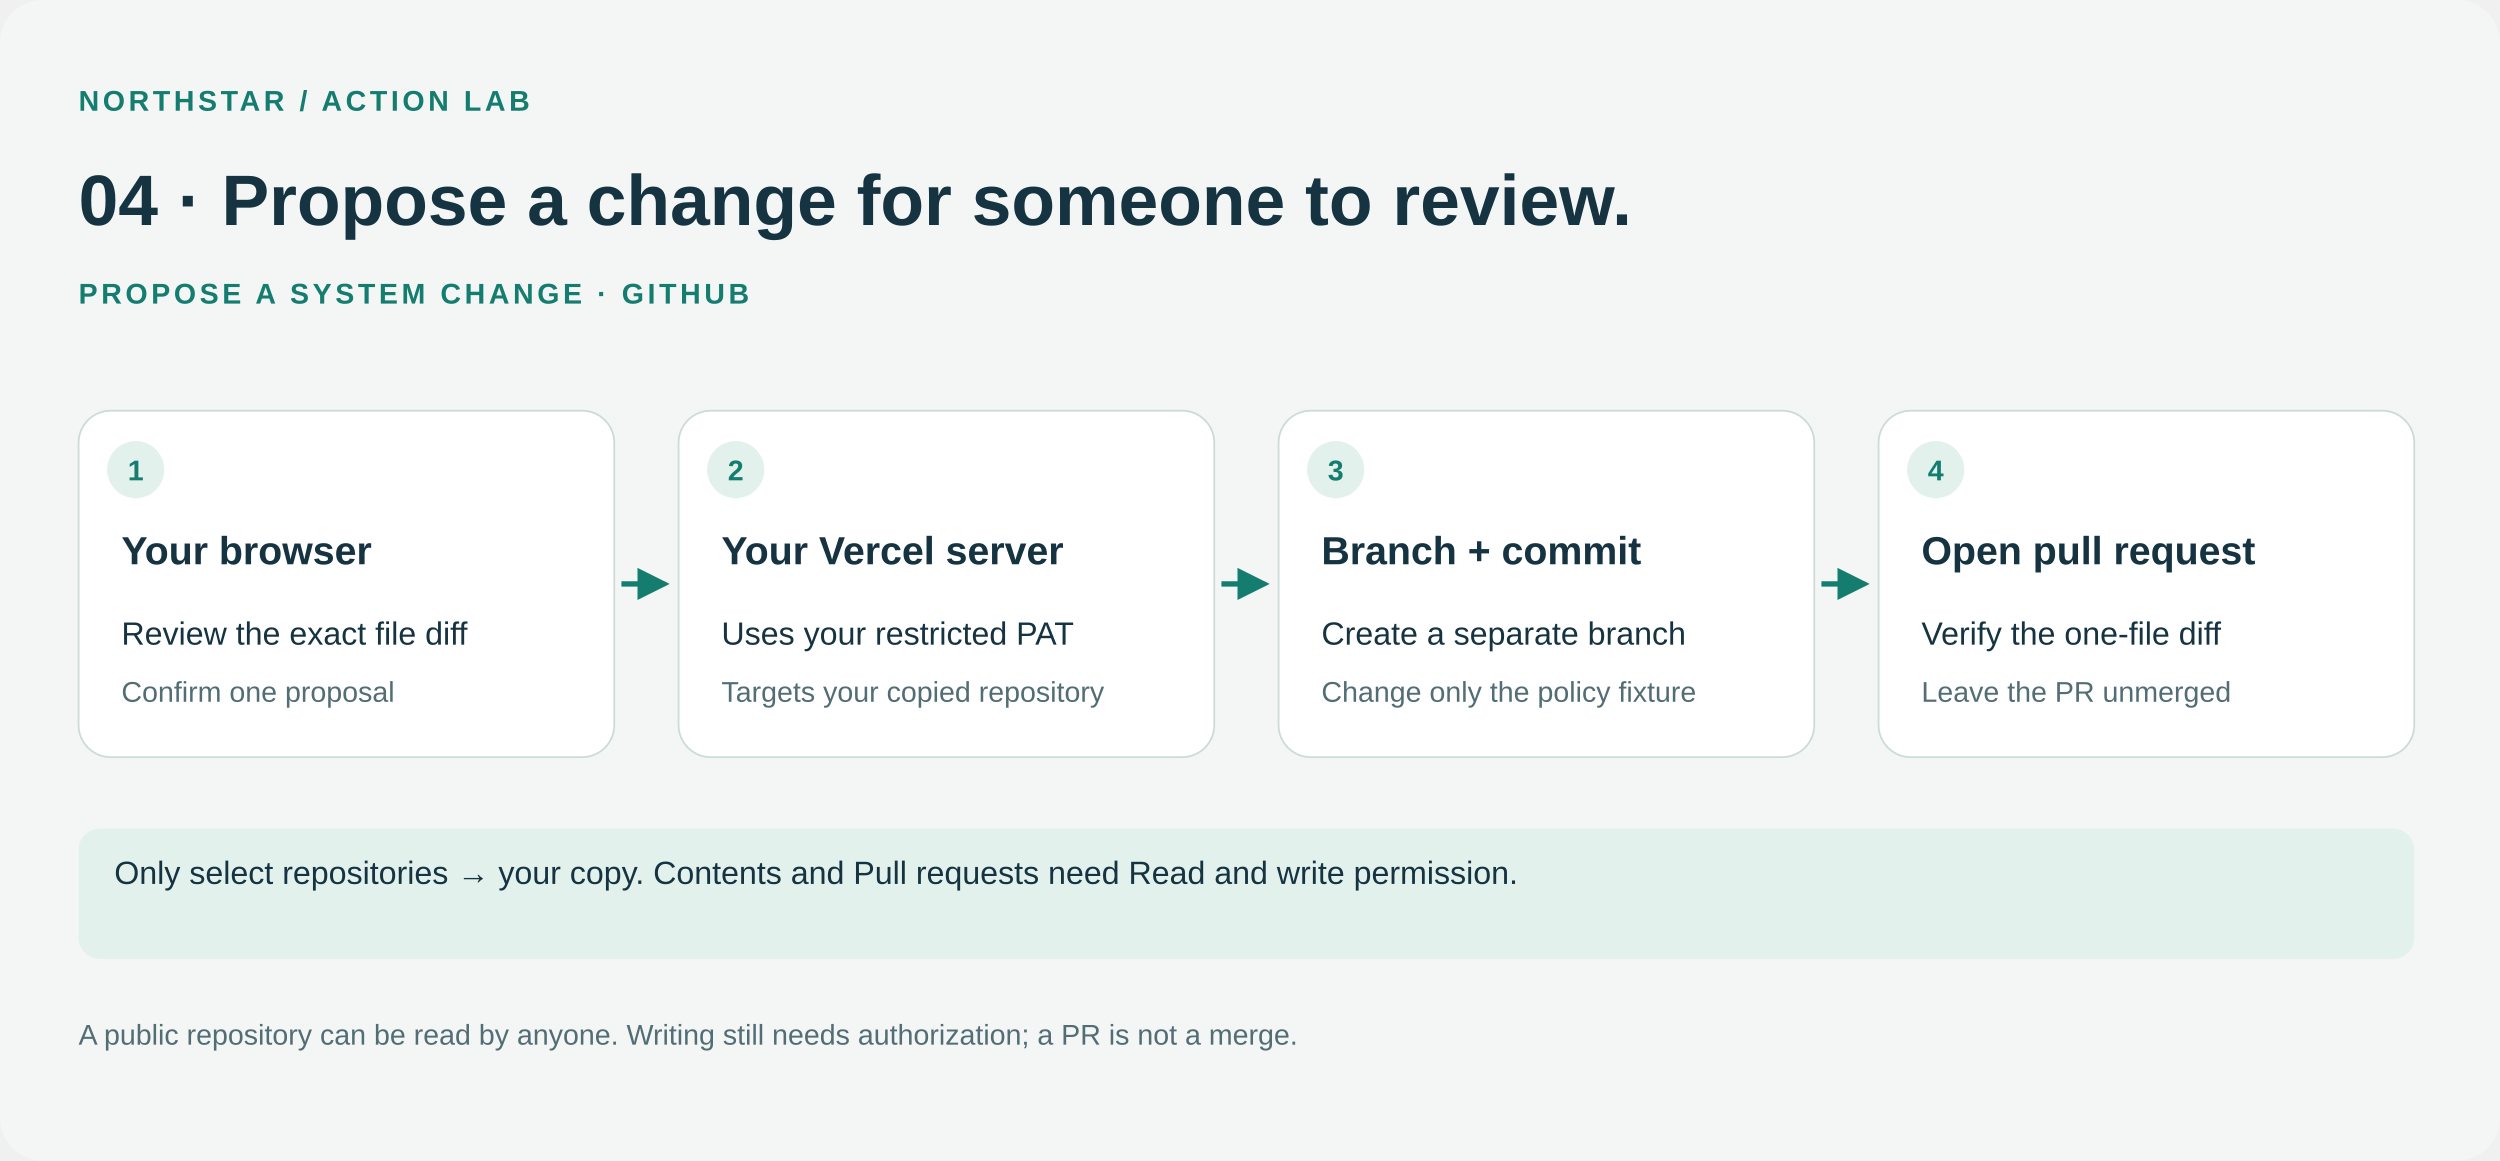
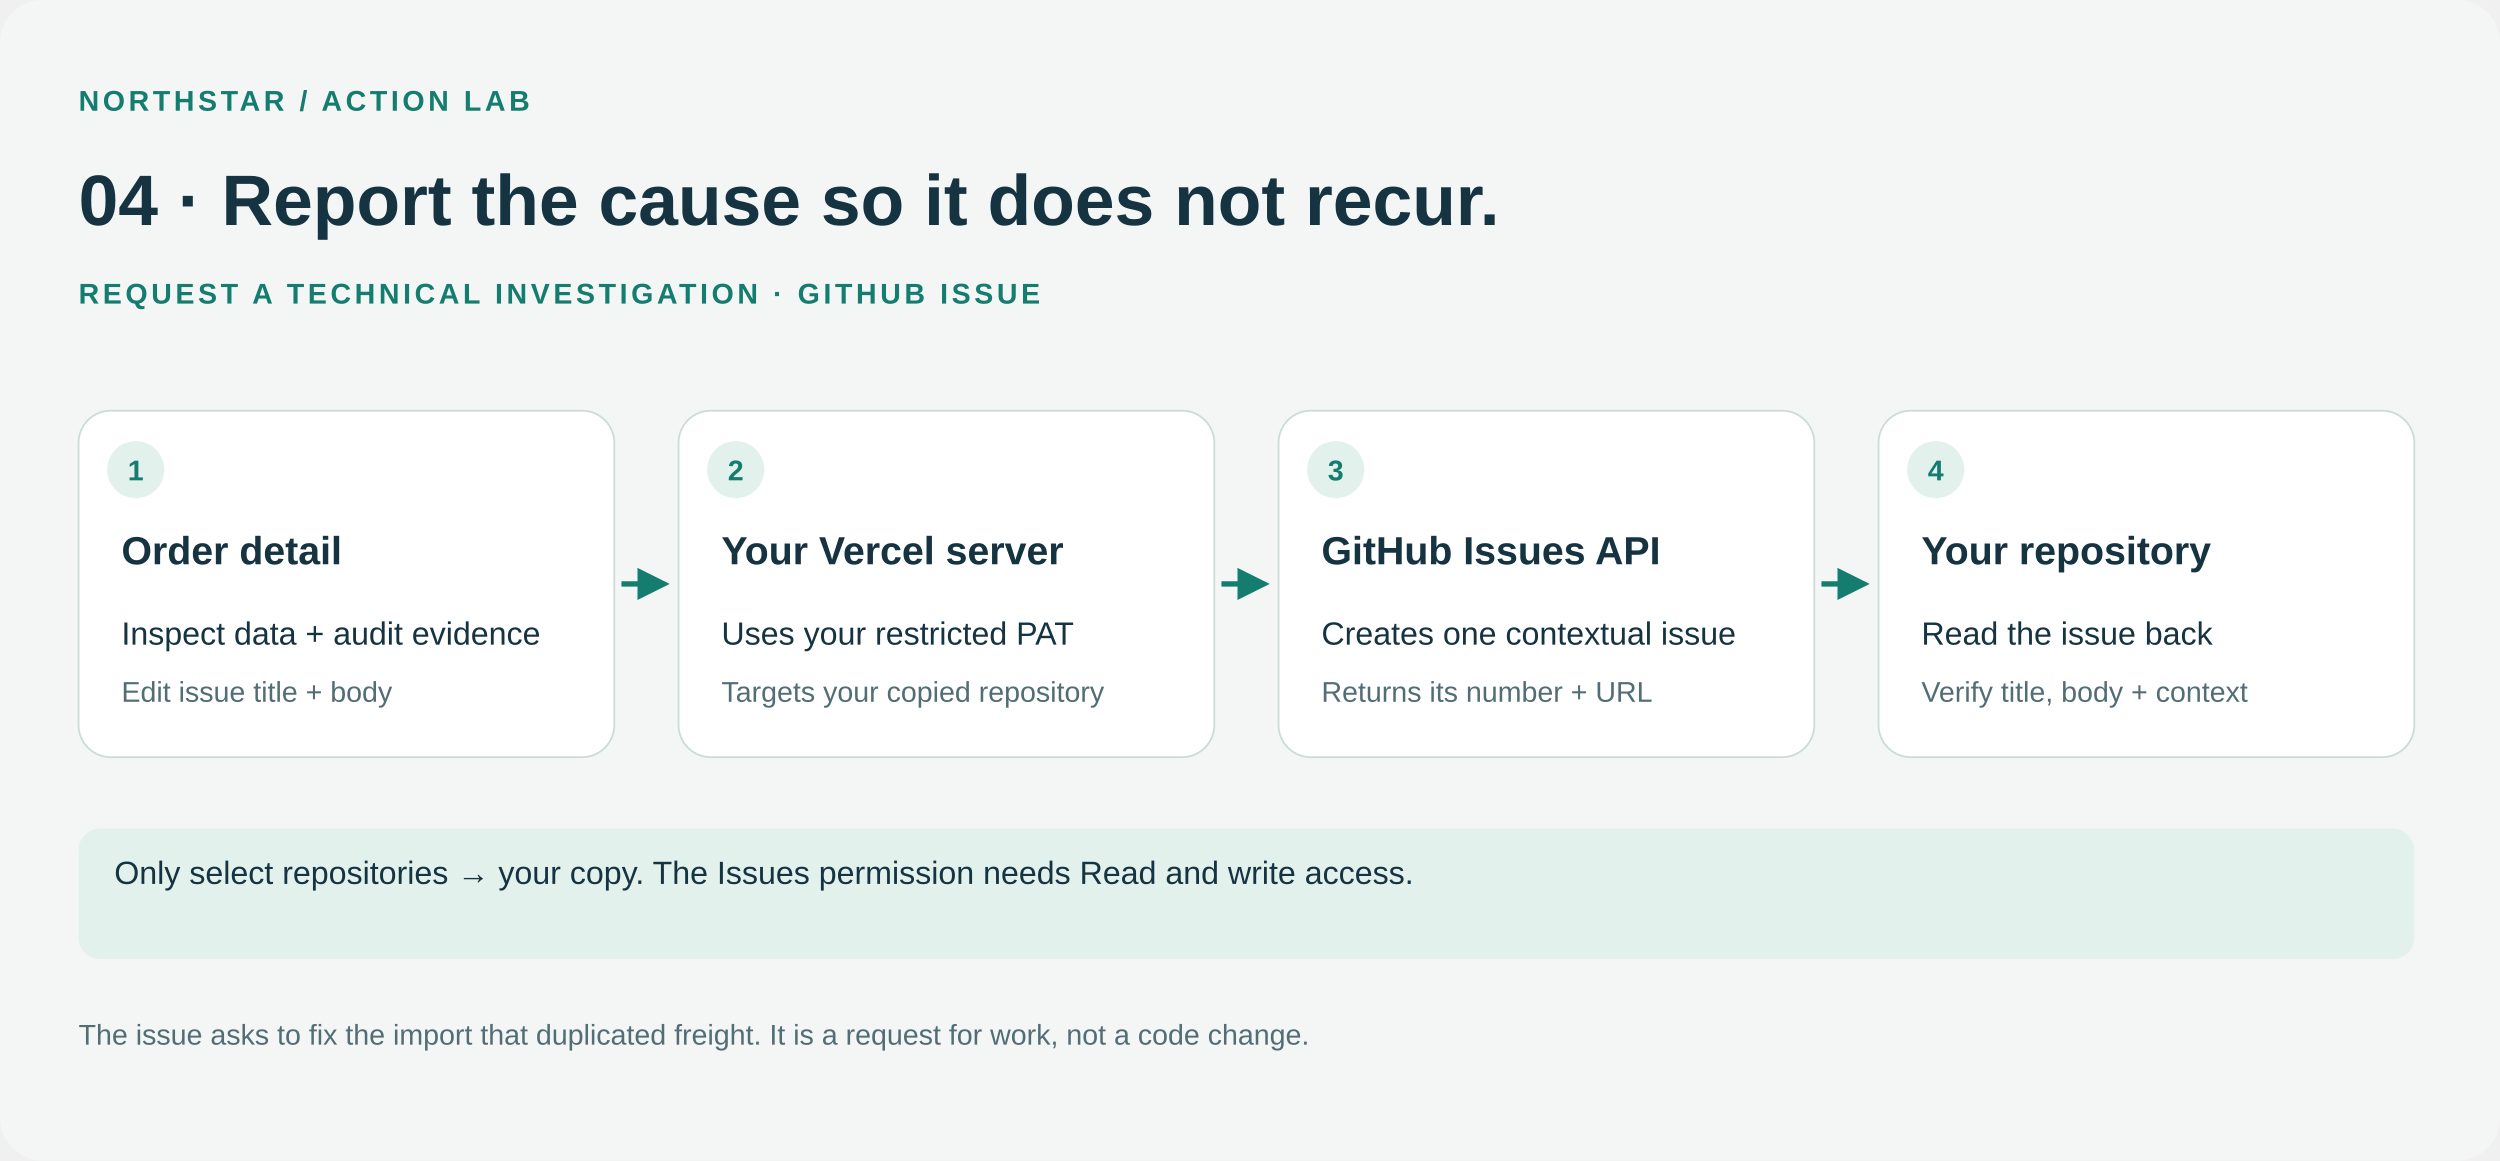
<svg xmlns="http://www.w3.org/2000/svg" viewBox="0 0 1400 650" role="img" aria-labelledby="title desc">
  <defs>
    <marker id="arrow" markerWidth="6" markerHeight="6" refX="5" refY="3" orient="auto">
      <path d="M0 0 L6 3 L0 6" fill="#147d70" />
    </marker>
  </defs>
  <style>text{font-family:Arial,Helvetica,sans-serif;fill:#153341}.eyebrow{font-size:16px;letter-spacing:2px;fill:#147d70;font-weight:700}.title{font-size:40px;font-weight:700}.heading{font-size:22px;font-weight:700}.body{font-size:18px}.small{font-size:16px;fill:#526d75}.number{font-size:16px;font-weight:700;fill:#147d70}.note{font-size:20px}</style>
  <rect width="1400" height="650" rx="24" fill="#f3f6f4" />
  <text x="44" y="62" class="eyebrow">NORTHSTAR / ACTION LAB</text>
-   <text x="44" y="126" class="title">04 · Propose a change for someone to review.</text>
-   <text x="44" y="170" class="eyebrow">PROPOSE A SYSTEM CHANGE · GITHUB</text>
+   <text x="44" y="126" class="title">04 · Report the cause so it does not recur.</text>
+   <text x="44" y="170" class="eyebrow">REQUEST A TECHNICAL INVESTIGATION · GITHUB ISSUE</text>
  <rect x="44" y="230" width="300" height="194" rx="18" fill="white" stroke="#ccdbd8" />
  <circle cx="76" cy="263" r="16" fill="#e3f1ec" />
  <text x="76" y="269" text-anchor="middle" class="number">1</text>
-   <text x="68" y="316" class="heading">Your browser</text>
-   <text x="68" y="361" class="body">Review the exact file diff</text>
-   <text x="68" y="393" class="small">Confirm one proposal</text>
+   <text x="68" y="316" class="heading">Order detail</text>
+   <text x="68" y="361" class="body">Inspect data + audit evidence</text>
+   <text x="68" y="393" class="small">Edit issue title + body</text>
  <path d="M 348 327 H 372" fill="none" stroke="#147d70" stroke-width="3" marker-end="url(#arrow)" />
  <rect x="380" y="230" width="300" height="194" rx="18" fill="white" stroke="#ccdbd8" />
  <circle cx="412" cy="263" r="16" fill="#e3f1ec" />
  <text x="412" y="269" text-anchor="middle" class="number">2</text>
  <text x="404" y="316" class="heading">Your Vercel server</text>
  <text x="404" y="361" class="body">Uses your restricted PAT</text>
  <text x="404" y="393" class="small">Targets your copied repository</text>
  <path d="M 684 327 H 708" fill="none" stroke="#147d70" stroke-width="3" marker-end="url(#arrow)" />
  <rect x="716" y="230" width="300" height="194" rx="18" fill="white" stroke="#ccdbd8" />
  <circle cx="748" cy="263" r="16" fill="#e3f1ec" />
  <text x="748" y="269" text-anchor="middle" class="number">3</text>
-   <text x="740" y="316" class="heading">Branch + commit</text>
-   <text x="740" y="361" class="body">Create a separate branch</text>
-   <text x="740" y="393" class="small">Change only the policy fixture</text>
+   <text x="740" y="316" class="heading">GitHub Issues API</text>
+   <text x="740" y="361" class="body">Creates one contextual issue</text>
+   <text x="740" y="393" class="small">Returns its number + URL</text>
  <path d="M 1020 327 H 1044" fill="none" stroke="#147d70" stroke-width="3" marker-end="url(#arrow)" />
  <rect x="1052" y="230" width="300" height="194" rx="18" fill="white" stroke="#ccdbd8" />
  <circle cx="1084" cy="263" r="16" fill="#e3f1ec" />
  <text x="1084" y="269" text-anchor="middle" class="number">4</text>
-   <text x="1076" y="316" class="heading">Open pull request</text>
-   <text x="1076" y="361" class="body">Verify the one-file diff</text>
-   <text x="1076" y="393" class="small">Leave the PR unmerged</text>
+   <text x="1076" y="316" class="heading">Your repository</text>
+   <text x="1076" y="361" class="body">Read the issue back</text>
+   <text x="1076" y="393" class="small">Verify title, body + context</text>
  <rect x="44" y="464" width="1308" height="73" rx="12" fill="#e3f1ec" />
-   <text x="64" y="495" class="body">Only select repositories → your copy. Contents and Pull requests need Read and write permission.</text>
-   <text x="44" y="585" class="small">A public repository can be read by anyone. Writing still needs authorization; a PR is not a merge.</text>
+   <text x="64" y="495" class="body">Only select repositories → your copy. The Issues permission needs Read and write access.</text>
+   <text x="44" y="585" class="small">The issue asks to fix the import that duplicated freight. It is a request for work, not a code change.</text>
</svg>
